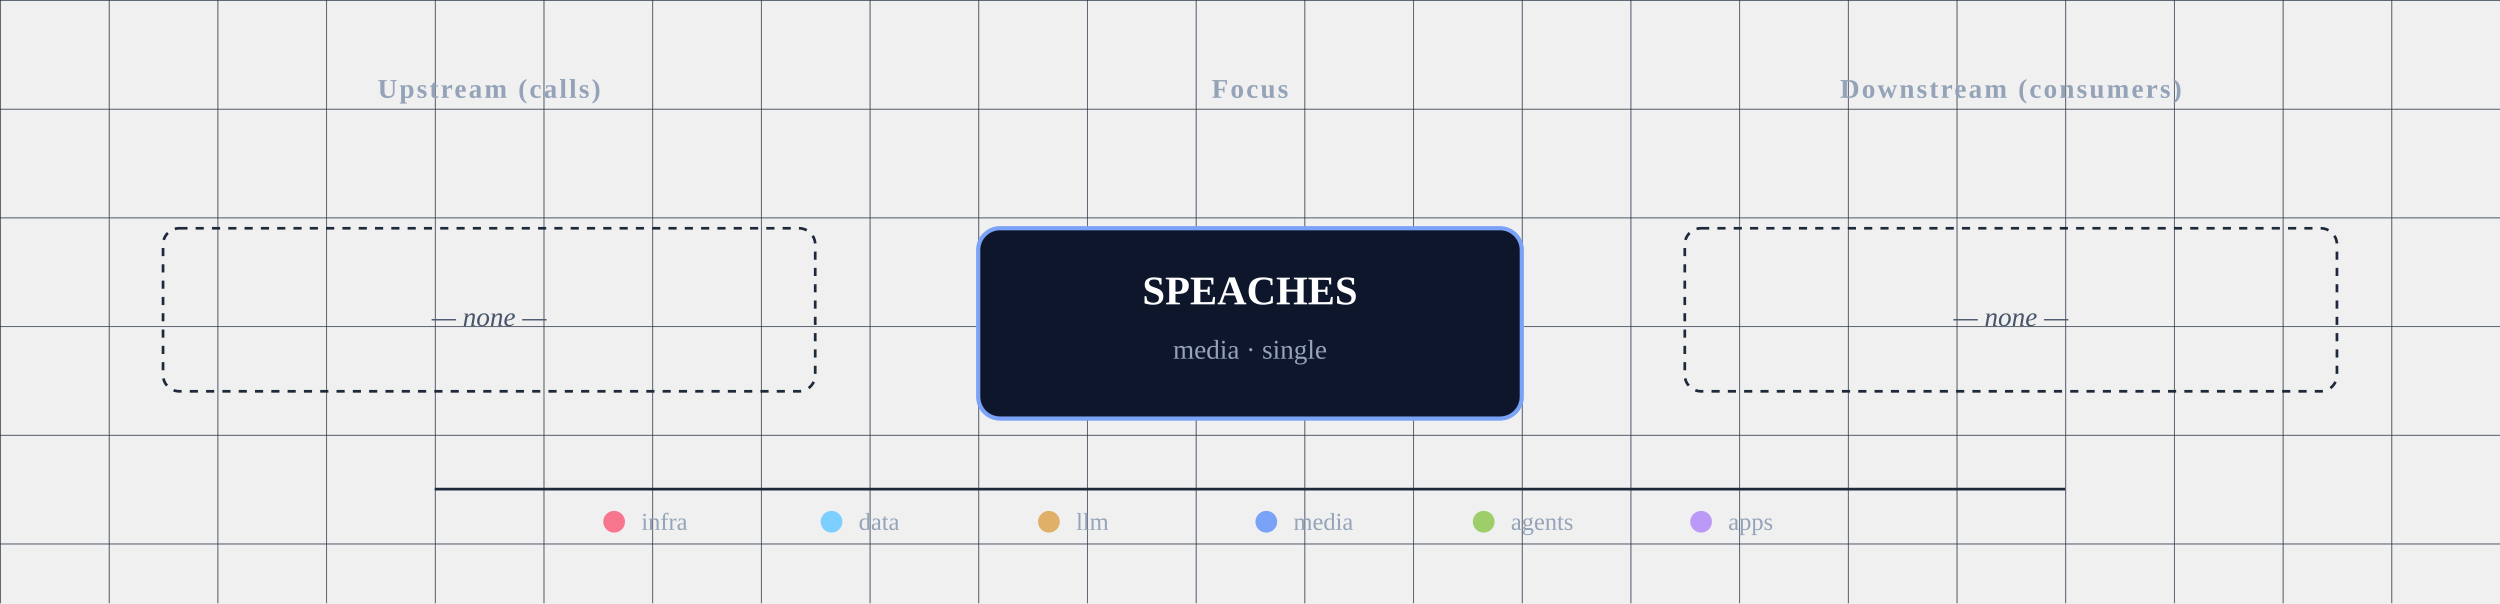
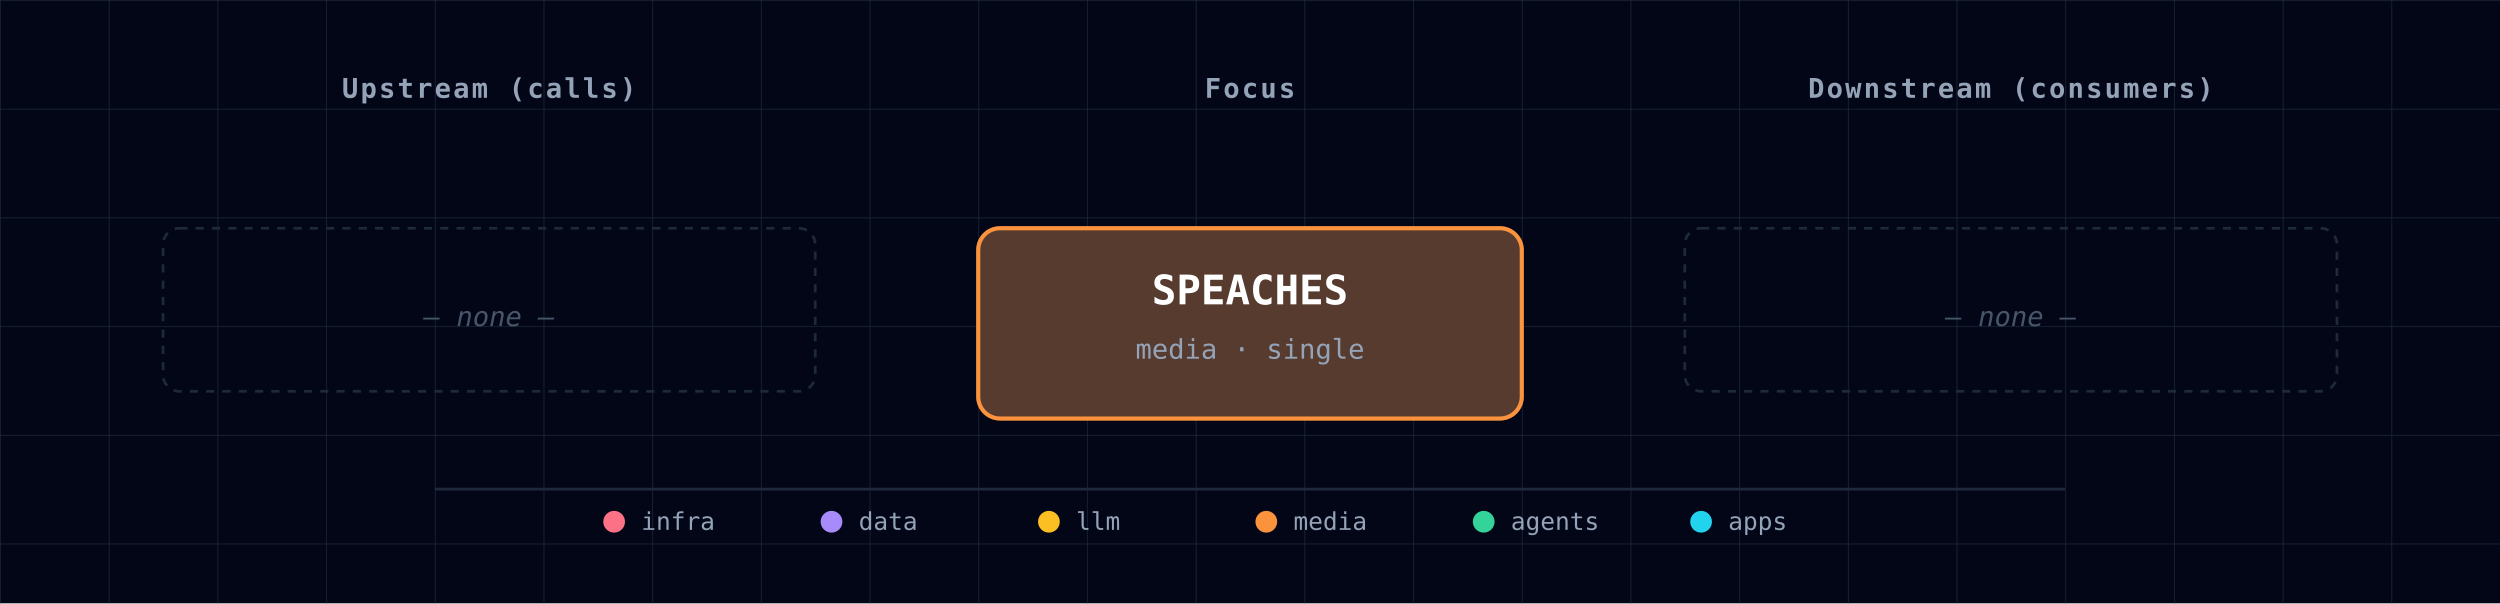
- <svg xmlns="http://www.w3.org/2000/svg" viewBox="0 0 920 222">
+ <svg xmlns="http://www.w3.org/2000/svg" viewBox="0 0 920 222" font-family="'JetBrains Mono', 'Fira Code', Menlo, Consolas, monospace">
  <defs>
    <pattern id="grid" width="40" height="40" patternUnits="userSpaceOnUse">
      <path d="M 40 0 L 0 0 0 40" fill="none" stroke="#1e293b" stroke-width="0.5" />
    </pattern>
    <marker id="arrowhead" markerWidth="9" markerHeight="6" refX="8" refY="3" orient="auto">
      <polygon points="0 0, 9 3, 0 6" fill="#64748b" />
    </marker>
    <filter id="focus-glow" x="-50%" y="-50%" width="200%" height="200%">
      <feGaussianBlur in="SourceAlpha" stdDeviation="6" />
-       <feFlood flood-color="#7aa2f7" flood-opacity="0.6" />
+       <feFlood flood-color="#fb923c" flood-opacity="0.6" />
      <feComposite in2="SourceAlpha" operator="in" />
      <feMerge>
        <feMergeNode />
        <feMergeNode in="SourceGraphic" />
      </feMerge>
    </filter>
  </defs>
+   <rect width="920" height="222" fill="#020617" />
  <rect width="920" height="222" fill="url(#grid)" />
  <text x="180" y="36" fill="#94a3b8" font-size="10" font-weight="600" text-anchor="middle" letter-spacing="0.08em">Upstream (calls)</text>
  <text x="460" y="36" fill="#94a3b8" font-size="10" font-weight="600" text-anchor="middle" letter-spacing="0.08em">Focus</text>
  <text x="740" y="36" fill="#94a3b8" font-size="10" font-weight="600" text-anchor="middle" letter-spacing="0.08em">Downstream (consumers)</text>
  <g>
    <rect x="60" y="84" width="240" height="60" rx="6" fill="none" stroke="#1e293b" stroke-width="1" stroke-dasharray="3,3" />
    <text x="180" y="120" fill="#475569" font-size="10" font-style="italic" text-anchor="middle">— none —</text>
  </g>
  <g>
    <rect x="620" y="84" width="240" height="60" rx="6" fill="none" stroke="#1e293b" stroke-width="1" stroke-dasharray="3,3" />
    <text x="740" y="120" fill="#475569" font-size="10" font-style="italic" text-anchor="middle">— none —</text>
  </g>
  <g class="focus" filter="url(#focus-glow)">
-     <rect x="360" y="84" width="200" height="70" rx="8" fill="#0f172a" stroke="#7aa2f7" stroke-width="1.5" />
+     <rect x="360" y="84" width="200" height="70" rx="8" fill="#0f172a" />
+     <rect x="360" y="84" width="200" height="70" rx="8" fill="rgba(251, 146, 60, 0.3)" stroke="#fb923c" stroke-width="1.5" />
    <text x="460" y="112" fill="white" font-size="15" font-weight="700" text-anchor="middle">SPEACHES</text>
    <text x="460" y="132" fill="#94a3b8" font-size="10" text-anchor="middle">media · single</text>
  </g>
  <g class="legend">
    <line x1="160" y1="180" x2="760" y2="180" stroke="#1e293b" stroke-width="1" />
-     <circle cx="226" cy="192" r="4" fill="#f7768e" />
+     <circle cx="226" cy="192" r="4" fill="#fb7185" />
    <text x="236" y="195" fill="#94a3b8" font-size="9" font-weight="400" text-anchor="start">infra</text>
-     <circle cx="306" cy="192" r="4" fill="#7dcfff" />
+     <circle cx="306" cy="192" r="4" fill="#a78bfa" />
    <text x="316" y="195" fill="#94a3b8" font-size="9" font-weight="400" text-anchor="start">data</text>
-     <circle cx="386" cy="192" r="4" fill="#e0af68" />
+     <circle cx="386" cy="192" r="4" fill="#fbbf24" />
    <text x="396" y="195" fill="#94a3b8" font-size="9" font-weight="400" text-anchor="start">llm</text>
-     <circle cx="466" cy="192" r="4" fill="#7aa2f7" />
+     <circle cx="466" cy="192" r="4" fill="#fb923c" />
    <text x="476" y="195" fill="#94a3b8" font-size="9" font-weight="400" text-anchor="start">media</text>
-     <circle cx="546" cy="192" r="4" fill="#9ece6a" />
+     <circle cx="546" cy="192" r="4" fill="#34d399" />
    <text x="556" y="195" fill="#94a3b8" font-size="9" font-weight="400" text-anchor="start">agents</text>
-     <circle cx="626" cy="192" r="4" fill="#bb9af7" />
+     <circle cx="626" cy="192" r="4" fill="#22d3ee" />
    <text x="636" y="195" fill="#94a3b8" font-size="9" font-weight="400" text-anchor="start">apps</text>
  </g>
</svg>
